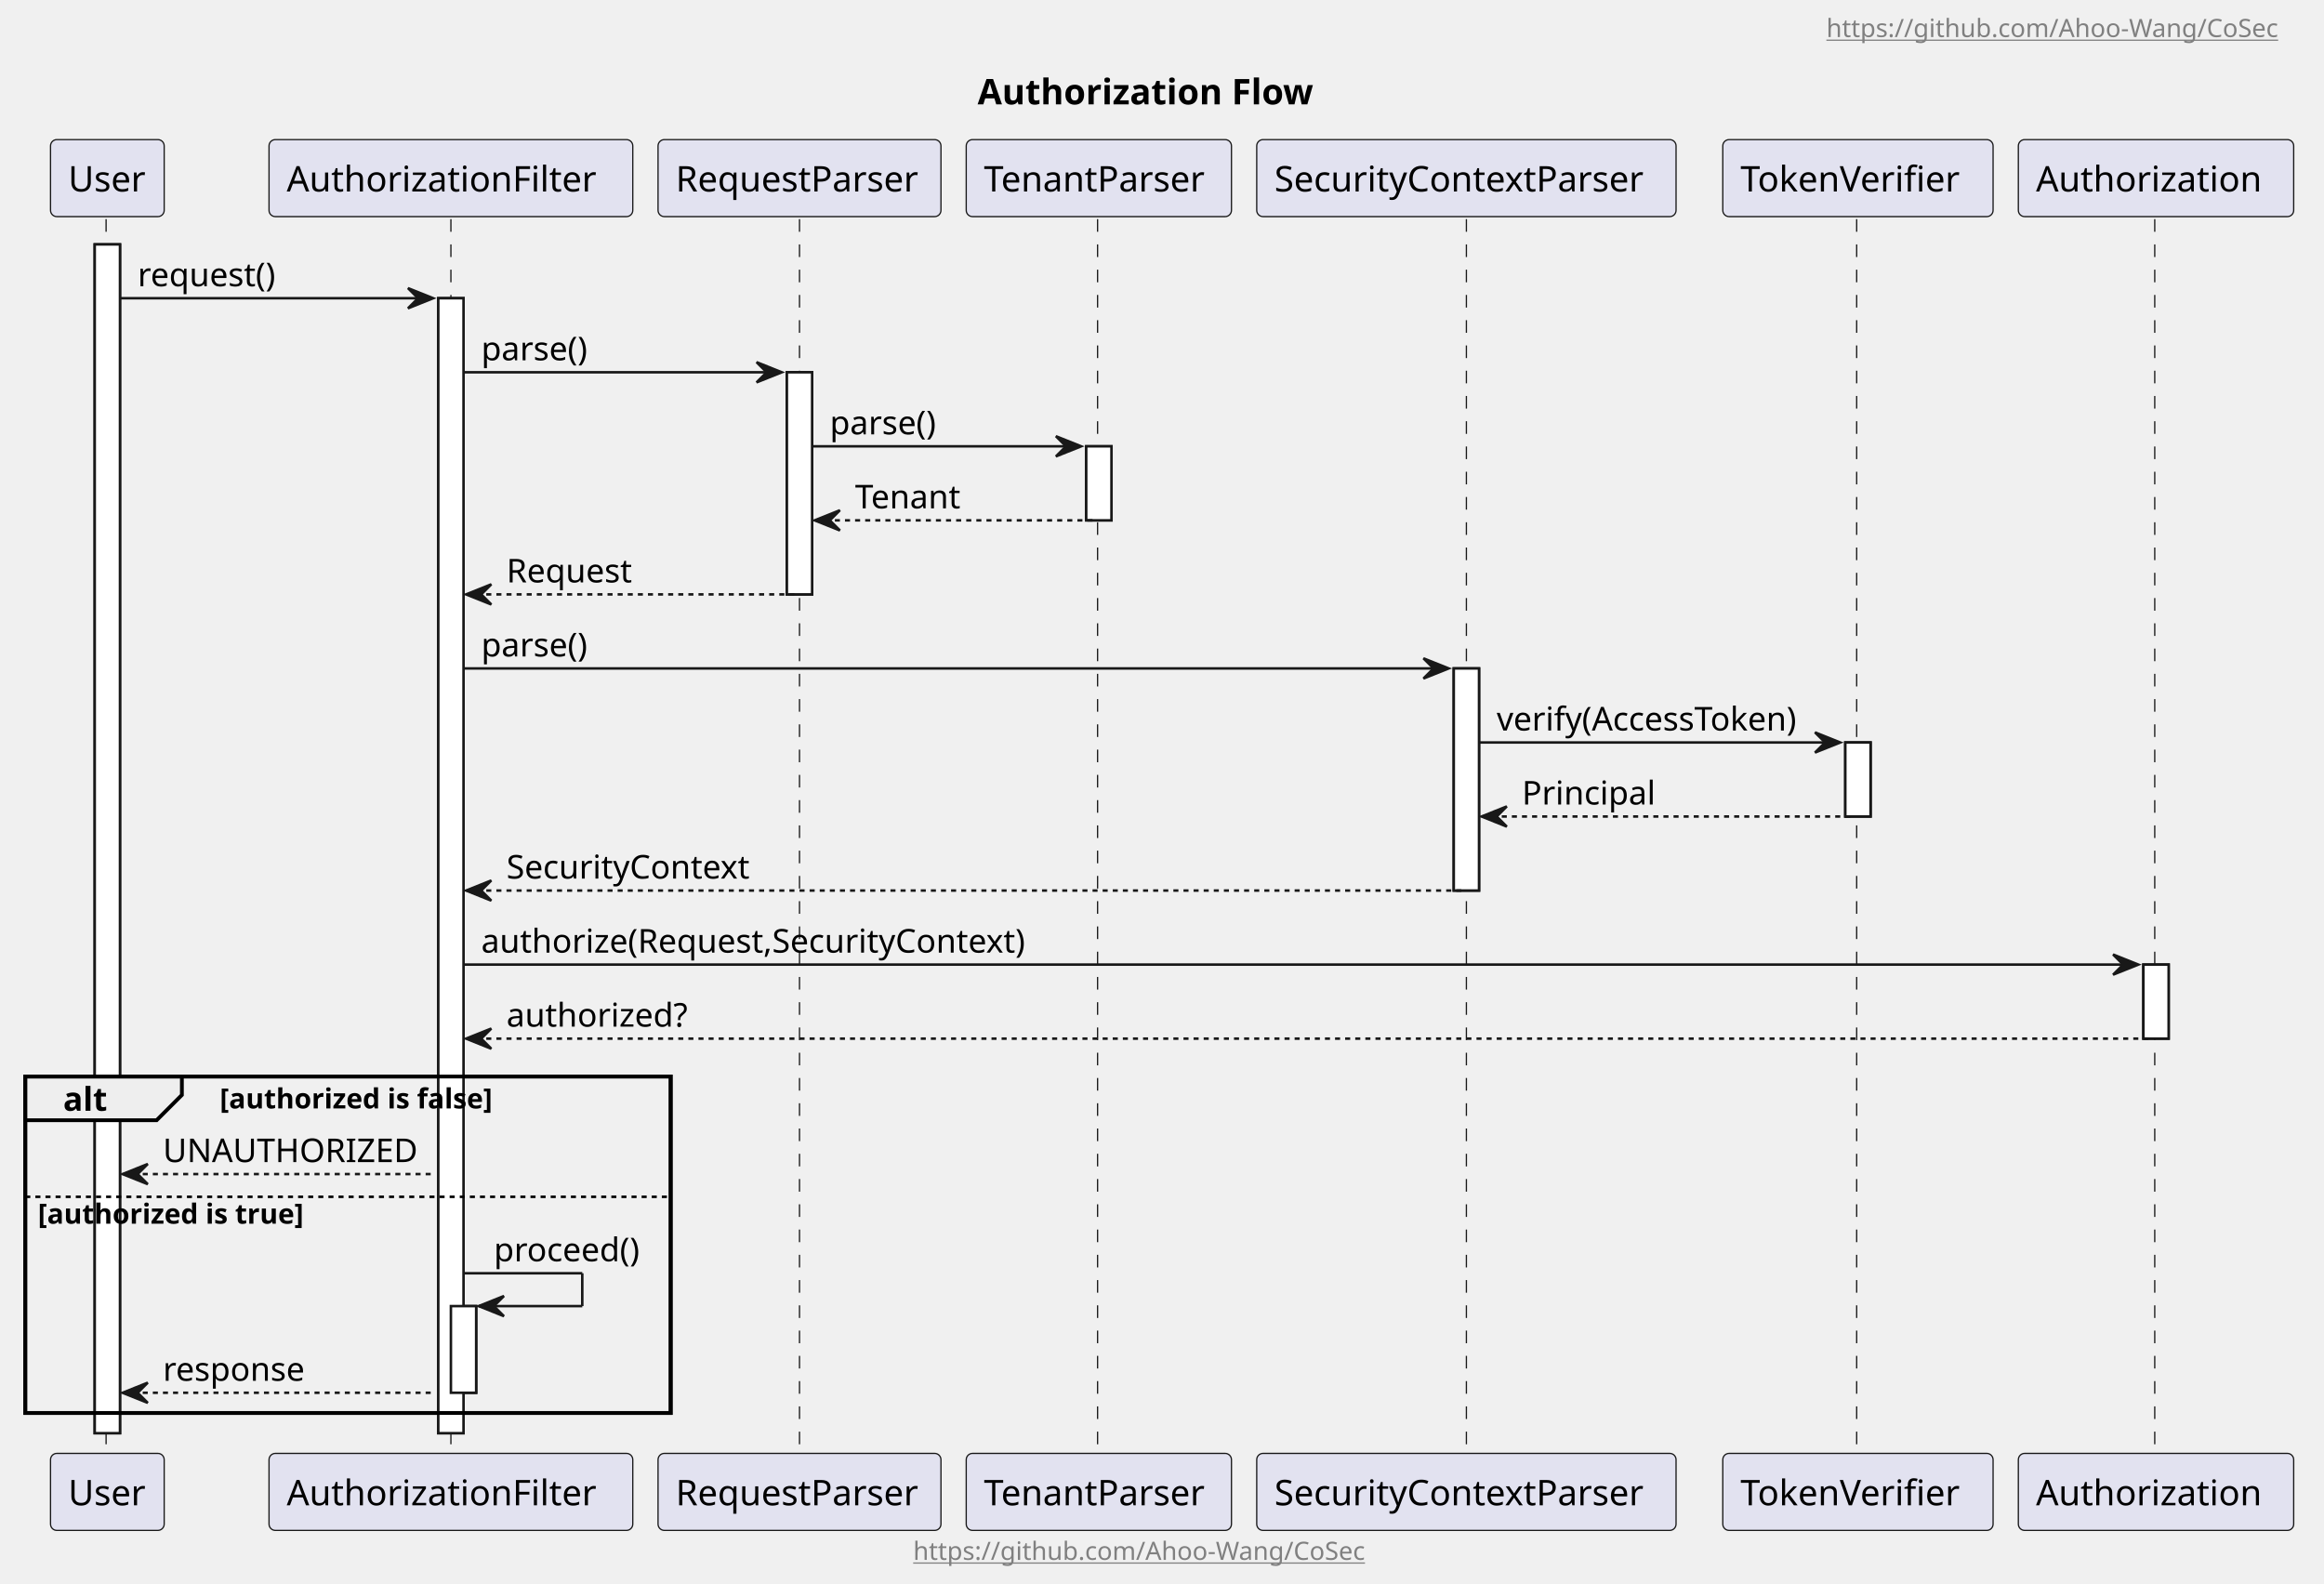
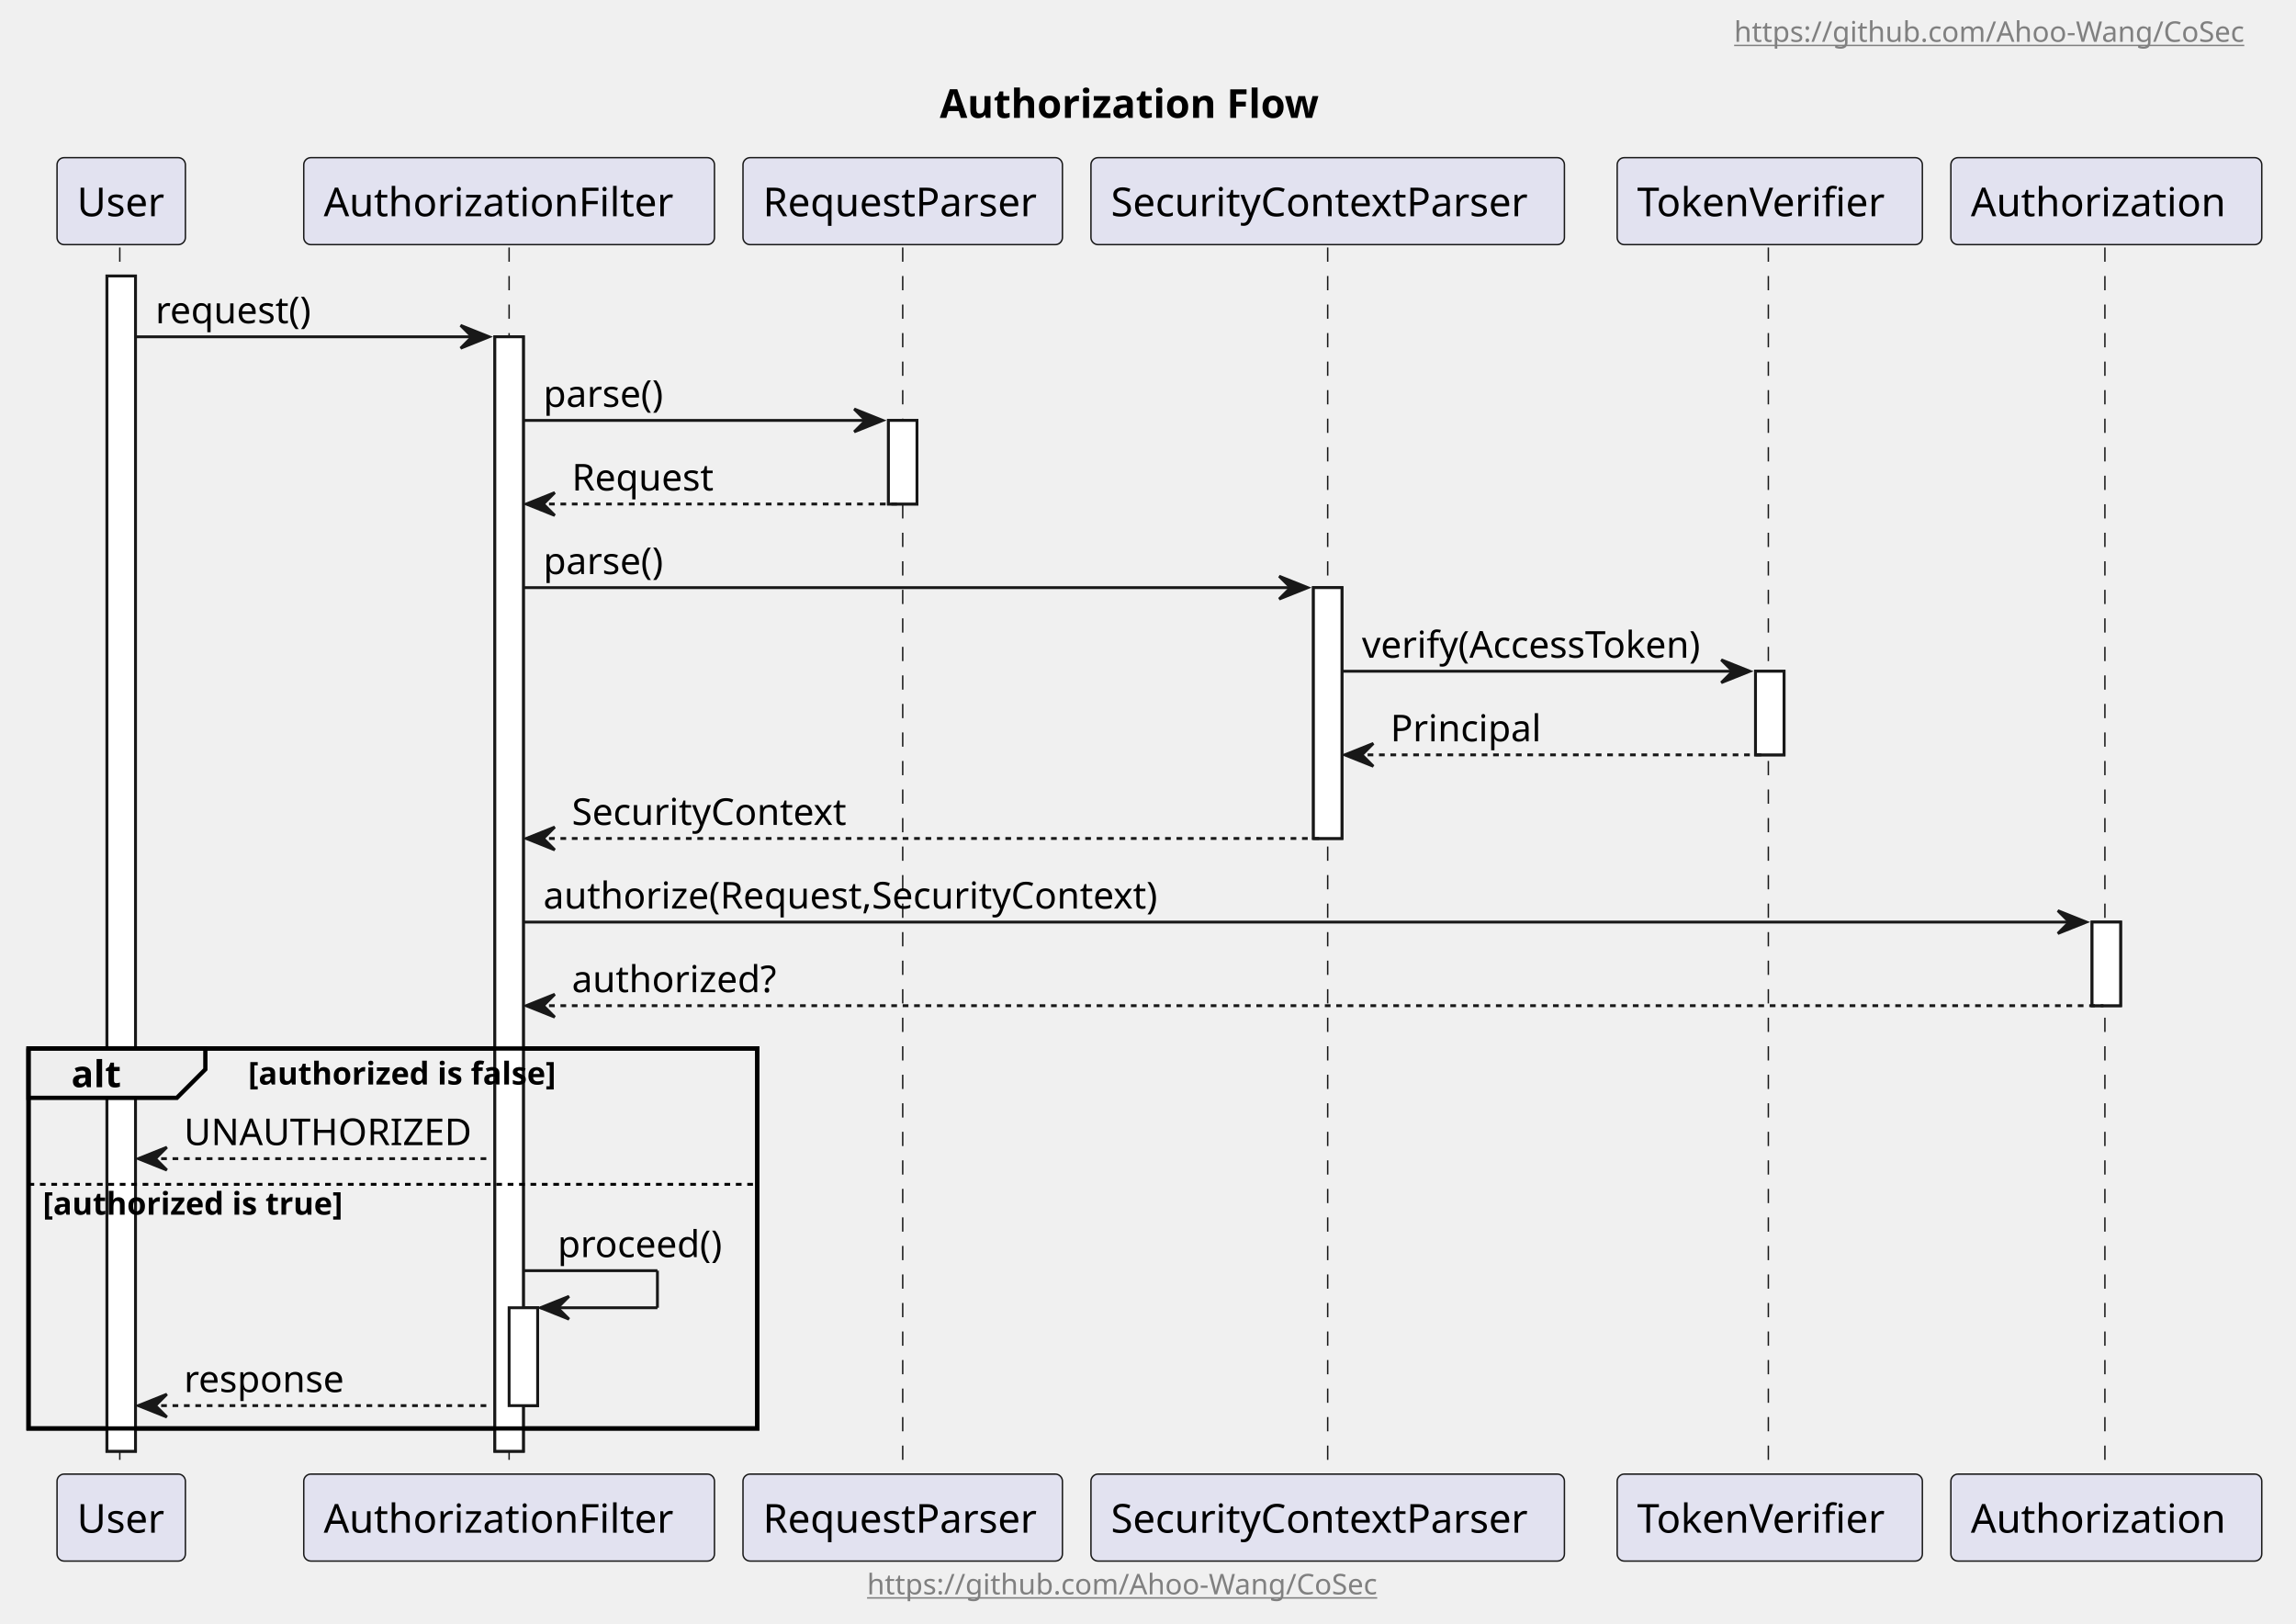
- <svg xmlns="http://www.w3.org/2000/svg" xmlns:xlink="http://www.w3.org/1999/xlink" contentStyleType="text/css" height="627px" preserveAspectRatio="none" style="width:920px;height:627px;background:#FFFFFF;" version="1.1" viewBox="0 0 920 627" width="920px" zoomAndPan="magnify">
+ <svg xmlns="http://www.w3.org/2000/svg" xmlns:xlink="http://www.w3.org/1999/xlink" contentStyleType="text/css" height="569px" preserveAspectRatio="none" style="width:805px;height:569px;background:#FFFFFF;" version="1.1" viewBox="0 0 805 569" width="805px" zoomAndPan="magnify">
  <defs />
  <g>
-     <text fill="#000000" font-family="sans-serif" font-size="14" font-weight="bold" lengthAdjust="spacing" textLength="138" x="387" y="41.312">Authorization Flow</text>
-     <rect fill="#FFFFFF" height="470.613" style="stroke:#181818;stroke-width:1.0;" width="10" x="37.5" y="96.754" />
-     <rect fill="#FFFFFF" height="449.303" style="stroke:#181818;stroke-width:1.0;" width="10" x="173.5" y="118.064" />
-     <rect fill="#FFFFFF" height="34.31" style="stroke:#181818;stroke-width:1.0;" width="10" x="178.5" y="517.057" />
-     <rect fill="#FFFFFF" height="87.932" style="stroke:#181818;stroke-width:1.0;" width="10" x="311.5" y="147.375" />
-     <rect fill="#FFFFFF" height="29.311" style="stroke:#181818;stroke-width:1.0;" width="10" x="430" y="176.685" />
-     <rect fill="#FFFFFF" height="87.932" style="stroke:#181818;stroke-width:1.0;" width="10" x="575.5" y="264.617" />
-     <rect fill="#FFFFFF" height="29.311" style="stroke:#181818;stroke-width:1.0;" width="10" x="730.5" y="293.928" />
-     <rect fill="#FFFFFF" height="29.311" style="stroke:#181818;stroke-width:1.0;" width="10" x="848.5" y="381.859" />
-     <rect fill="none" height="133.197" style="stroke:#000000;stroke-width:1.5;" width="255.5" x="10" y="426.17" />
-     <line style="stroke:#181818;stroke-width:0.5;stroke-dasharray:5.0,5.0;" x1="42" x2="42" y1="86.754" y2="576.367" />
-     <line style="stroke:#181818;stroke-width:0.5;stroke-dasharray:5.0,5.0;" x1="178.5" x2="178.5" y1="86.754" y2="576.367" />
-     <line style="stroke:#181818;stroke-width:0.5;stroke-dasharray:5.0,5.0;" x1="316.5" x2="316.5" y1="86.754" y2="576.367" />
-     <line style="stroke:#181818;stroke-width:0.5;stroke-dasharray:5.0,5.0;" x1="434.5" x2="434.5" y1="86.754" y2="576.367" />
-     <line style="stroke:#181818;stroke-width:0.5;stroke-dasharray:5.0,5.0;" x1="580.5" x2="580.5" y1="86.754" y2="576.367" />
-     <line style="stroke:#181818;stroke-width:0.5;stroke-dasharray:5.0,5.0;" x1="735" x2="735" y1="86.754" y2="576.367" />
-     <line style="stroke:#181818;stroke-width:0.5;stroke-dasharray:5.0,5.0;" x1="853" x2="853" y1="86.754" y2="576.367" />
+     <text fill="#000000" font-family="sans-serif" font-size="14" font-weight="bold" lengthAdjust="spacing" textLength="138" x="329.5" y="41.312">Authorization Flow</text>
+     <rect fill="#FFFFFF" height="411.992" style="stroke:#181818;stroke-width:1.0;" width="10" x="37.5" y="96.754" />
+     <rect fill="#FFFFFF" height="390.682" style="stroke:#181818;stroke-width:1.0;" width="10" x="173.5" y="118.064" />
+     <rect fill="#FFFFFF" height="34.31" style="stroke:#181818;stroke-width:1.0;" width="10" x="178.5" y="458.435" />
+     <rect fill="#FFFFFF" height="29.311" style="stroke:#181818;stroke-width:1.0;" width="10" x="311.5" y="147.375" />
+     <rect fill="#FFFFFF" height="87.932" style="stroke:#181818;stroke-width:1.0;" width="10" x="460.5" y="205.996" />
+     <rect fill="#FFFFFF" height="29.311" style="stroke:#181818;stroke-width:1.0;" width="10" x="615.5" y="235.307" />
+     <rect fill="#FFFFFF" height="29.311" style="stroke:#181818;stroke-width:1.0;" width="10" x="733.5" y="323.238" />
+     <rect fill="none" height="133.197" style="stroke:#000000;stroke-width:1.5;" width="255.5" x="10" y="367.549" />
+     <line style="stroke:#181818;stroke-width:0.5;stroke-dasharray:5.0,5.0;" x1="42" x2="42" y1="86.754" y2="517.746" />
+     <line style="stroke:#181818;stroke-width:0.5;stroke-dasharray:5.0,5.0;" x1="178.5" x2="178.5" y1="86.754" y2="517.746" />
+     <line style="stroke:#181818;stroke-width:0.5;stroke-dasharray:5.0,5.0;" x1="316.5" x2="316.5" y1="86.754" y2="517.746" />
+     <line style="stroke:#181818;stroke-width:0.5;stroke-dasharray:5.0,5.0;" x1="465.5" x2="465.5" y1="86.754" y2="517.746" />
+     <line style="stroke:#181818;stroke-width:0.5;stroke-dasharray:5.0,5.0;" x1="620" x2="620" y1="86.754" y2="517.746" />
+     <line style="stroke:#181818;stroke-width:0.5;stroke-dasharray:5.0,5.0;" x1="738" x2="738" y1="86.754" y2="517.746" />
    <rect fill="#E2E2F0" height="30.488" rx="2.5" ry="2.5" style="stroke:#181818;stroke-width:0.5;" width="45" x="20" y="55.266" />
    <text fill="#000000" font-family="sans-serif" font-size="14" lengthAdjust="spacing" textLength="31" x="27" y="75.801">User</text>
-     <rect fill="#E2E2F0" height="30.488" rx="2.5" ry="2.5" style="stroke:#181818;stroke-width:0.5;" width="45" x="20" y="575.367" />
-     <text fill="#000000" font-family="sans-serif" font-size="14" lengthAdjust="spacing" textLength="31" x="27" y="595.902">User</text>
+     <rect fill="#E2E2F0" height="30.488" rx="2.5" ry="2.5" style="stroke:#181818;stroke-width:0.5;" width="45" x="20" y="516.746" />
+     <text fill="#000000" font-family="sans-serif" font-size="14" lengthAdjust="spacing" textLength="31" x="27" y="537.281">User</text>
    <rect fill="#E2E2F0" height="30.488" rx="2.5" ry="2.5" style="stroke:#181818;stroke-width:0.5;" width="144" x="106.5" y="55.266" />
    <text fill="#000000" font-family="sans-serif" font-size="14" lengthAdjust="spacing" textLength="130" x="113.5" y="75.801">AuthorizationFilter</text>
-     <rect fill="#E2E2F0" height="30.488" rx="2.5" ry="2.5" style="stroke:#181818;stroke-width:0.5;" width="144" x="106.5" y="575.367" />
-     <text fill="#000000" font-family="sans-serif" font-size="14" lengthAdjust="spacing" textLength="130" x="113.5" y="595.902">AuthorizationFilter</text>
+     <rect fill="#E2E2F0" height="30.488" rx="2.5" ry="2.5" style="stroke:#181818;stroke-width:0.5;" width="144" x="106.5" y="516.746" />
+     <text fill="#000000" font-family="sans-serif" font-size="14" lengthAdjust="spacing" textLength="130" x="113.5" y="537.281">AuthorizationFilter</text>
    <rect fill="#E2E2F0" height="30.488" rx="2.5" ry="2.5" style="stroke:#181818;stroke-width:0.5;" width="112" x="260.5" y="55.266" />
    <text fill="#000000" font-family="sans-serif" font-size="14" lengthAdjust="spacing" textLength="98" x="267.5" y="75.801">RequestParser</text>
-     <rect fill="#E2E2F0" height="30.488" rx="2.5" ry="2.5" style="stroke:#181818;stroke-width:0.5;" width="112" x="260.5" y="575.367" />
-     <text fill="#000000" font-family="sans-serif" font-size="14" lengthAdjust="spacing" textLength="98" x="267.5" y="595.902">RequestParser</text>
-     <rect fill="#E2E2F0" height="30.488" rx="2.5" ry="2.5" style="stroke:#181818;stroke-width:0.5;" width="105" x="382.5" y="55.266" />
-     <text fill="#000000" font-family="sans-serif" font-size="14" lengthAdjust="spacing" textLength="91" x="389.5" y="75.801">TenantParser</text>
-     <rect fill="#E2E2F0" height="30.488" rx="2.5" ry="2.5" style="stroke:#181818;stroke-width:0.5;" width="105" x="382.5" y="575.367" />
-     <text fill="#000000" font-family="sans-serif" font-size="14" lengthAdjust="spacing" textLength="91" x="389.5" y="595.902">TenantParser</text>
-     <rect fill="#E2E2F0" height="30.488" rx="2.5" ry="2.5" style="stroke:#181818;stroke-width:0.5;" width="166" x="497.5" y="55.266" />
-     <text fill="#000000" font-family="sans-serif" font-size="14" lengthAdjust="spacing" textLength="152" x="504.5" y="75.801">SecurityContextParser</text>
-     <rect fill="#E2E2F0" height="30.488" rx="2.5" ry="2.5" style="stroke:#181818;stroke-width:0.5;" width="166" x="497.5" y="575.367" />
-     <text fill="#000000" font-family="sans-serif" font-size="14" lengthAdjust="spacing" textLength="152" x="504.5" y="595.902">SecurityContextParser</text>
-     <rect fill="#E2E2F0" height="30.488" rx="2.5" ry="2.5" style="stroke:#181818;stroke-width:0.5;" width="107" x="682" y="55.266" />
-     <text fill="#000000" font-family="sans-serif" font-size="14" lengthAdjust="spacing" textLength="93" x="689" y="75.801">TokenVerifier</text>
-     <rect fill="#E2E2F0" height="30.488" rx="2.5" ry="2.5" style="stroke:#181818;stroke-width:0.5;" width="107" x="682" y="575.367" />
-     <text fill="#000000" font-family="sans-serif" font-size="14" lengthAdjust="spacing" textLength="93" x="689" y="595.902">TokenVerifier</text>
-     <rect fill="#E2E2F0" height="30.488" rx="2.5" ry="2.5" style="stroke:#181818;stroke-width:0.5;" width="109" x="799" y="55.266" />
-     <text fill="#000000" font-family="sans-serif" font-size="14" lengthAdjust="spacing" textLength="95" x="806" y="75.801">Authorization</text>
-     <rect fill="#E2E2F0" height="30.488" rx="2.5" ry="2.5" style="stroke:#181818;stroke-width:0.5;" width="109" x="799" y="575.367" />
-     <text fill="#000000" font-family="sans-serif" font-size="14" lengthAdjust="spacing" textLength="95" x="806" y="595.902">Authorization</text>
-     <rect fill="#FFFFFF" height="470.613" style="stroke:#181818;stroke-width:1.0;" width="10" x="37.5" y="96.754" />
-     <rect fill="#FFFFFF" height="449.303" style="stroke:#181818;stroke-width:1.0;" width="10" x="173.5" y="118.064" />
-     <rect fill="#FFFFFF" height="34.31" style="stroke:#181818;stroke-width:1.0;" width="10" x="178.5" y="517.057" />
-     <rect fill="#FFFFFF" height="87.932" style="stroke:#181818;stroke-width:1.0;" width="10" x="311.5" y="147.375" />
-     <rect fill="#FFFFFF" height="29.311" style="stroke:#181818;stroke-width:1.0;" width="10" x="430" y="176.685" />
-     <rect fill="#FFFFFF" height="87.932" style="stroke:#181818;stroke-width:1.0;" width="10" x="575.5" y="264.617" />
-     <rect fill="#FFFFFF" height="29.311" style="stroke:#181818;stroke-width:1.0;" width="10" x="730.5" y="293.928" />
-     <rect fill="#FFFFFF" height="29.311" style="stroke:#181818;stroke-width:1.0;" width="10" x="848.5" y="381.859" />
+     <rect fill="#E2E2F0" height="30.488" rx="2.5" ry="2.5" style="stroke:#181818;stroke-width:0.5;" width="112" x="260.5" y="516.746" />
+     <text fill="#000000" font-family="sans-serif" font-size="14" lengthAdjust="spacing" textLength="98" x="267.5" y="537.281">RequestParser</text>
+     <rect fill="#E2E2F0" height="30.488" rx="2.5" ry="2.5" style="stroke:#181818;stroke-width:0.5;" width="166" x="382.5" y="55.266" />
+     <text fill="#000000" font-family="sans-serif" font-size="14" lengthAdjust="spacing" textLength="152" x="389.5" y="75.801">SecurityContextParser</text>
+     <rect fill="#E2E2F0" height="30.488" rx="2.5" ry="2.5" style="stroke:#181818;stroke-width:0.5;" width="166" x="382.5" y="516.746" />
+     <text fill="#000000" font-family="sans-serif" font-size="14" lengthAdjust="spacing" textLength="152" x="389.5" y="537.281">SecurityContextParser</text>
+     <rect fill="#E2E2F0" height="30.488" rx="2.5" ry="2.5" style="stroke:#181818;stroke-width:0.5;" width="107" x="567" y="55.266" />
+     <text fill="#000000" font-family="sans-serif" font-size="14" lengthAdjust="spacing" textLength="93" x="574" y="75.801">TokenVerifier</text>
+     <rect fill="#E2E2F0" height="30.488" rx="2.5" ry="2.5" style="stroke:#181818;stroke-width:0.5;" width="107" x="567" y="516.746" />
+     <text fill="#000000" font-family="sans-serif" font-size="14" lengthAdjust="spacing" textLength="93" x="574" y="537.281">TokenVerifier</text>
+     <rect fill="#E2E2F0" height="30.488" rx="2.5" ry="2.5" style="stroke:#181818;stroke-width:0.5;" width="109" x="684" y="55.266" />
+     <text fill="#000000" font-family="sans-serif" font-size="14" lengthAdjust="spacing" textLength="95" x="691" y="75.801">Authorization</text>
+     <rect fill="#E2E2F0" height="30.488" rx="2.5" ry="2.5" style="stroke:#181818;stroke-width:0.5;" width="109" x="684" y="516.746" />
+     <text fill="#000000" font-family="sans-serif" font-size="14" lengthAdjust="spacing" textLength="95" x="691" y="537.281">Authorization</text>
+     <rect fill="#FFFFFF" height="411.992" style="stroke:#181818;stroke-width:1.0;" width="10" x="37.5" y="96.754" />
+     <rect fill="#FFFFFF" height="390.682" style="stroke:#181818;stroke-width:1.0;" width="10" x="173.5" y="118.064" />
+     <rect fill="#FFFFFF" height="34.31" style="stroke:#181818;stroke-width:1.0;" width="10" x="178.5" y="458.435" />
+     <rect fill="#FFFFFF" height="29.311" style="stroke:#181818;stroke-width:1.0;" width="10" x="311.5" y="147.375" />
+     <rect fill="#FFFFFF" height="87.932" style="stroke:#181818;stroke-width:1.0;" width="10" x="460.5" y="205.996" />
+     <rect fill="#FFFFFF" height="29.311" style="stroke:#181818;stroke-width:1.0;" width="10" x="615.5" y="235.307" />
+     <rect fill="#FFFFFF" height="29.311" style="stroke:#181818;stroke-width:1.0;" width="10" x="733.5" y="323.238" />
    <polygon fill="#181818" points="161.5,114.064,171.5,118.064,161.5,122.064,165.5,118.064" style="stroke:#181818;stroke-width:1.0;" />
    <line style="stroke:#181818;stroke-width:1.0;" x1="47.5" x2="167.5" y1="118.064" y2="118.064" />
    <text fill="#000000" font-family="sans-serif" font-size="13" lengthAdjust="spacing" textLength="55" x="54.5" y="113.322">request()</text>
    <polygon fill="#181818" points="299.5,143.375,309.5,147.375,299.5,151.375,303.5,147.375" style="stroke:#181818;stroke-width:1.0;" />
    <line style="stroke:#181818;stroke-width:1.0;" x1="183.5" x2="305.5" y1="147.375" y2="147.375" />
    <text fill="#000000" font-family="sans-serif" font-size="13" lengthAdjust="spacing" textLength="42" x="190.5" y="142.633">parse()</text>
-     <polygon fill="#181818" points="418,172.685,428,176.685,418,180.685,422,176.685" style="stroke:#181818;stroke-width:1.0;" />
-     <line style="stroke:#181818;stroke-width:1.0;" x1="321.5" x2="424" y1="176.685" y2="176.685" />
-     <text fill="#000000" font-family="sans-serif" font-size="13" lengthAdjust="spacing" textLength="42" x="328.5" y="171.943">parse()</text>
-     <polygon fill="#181818" points="332.5,201.996,322.5,205.996,332.5,209.996,328.5,205.996" style="stroke:#181818;stroke-width:1.0;" />
-     <line style="stroke:#181818;stroke-width:1.0;stroke-dasharray:2.0,2.0;" x1="326.5" x2="434" y1="205.996" y2="205.996" />
-     <text fill="#000000" font-family="sans-serif" font-size="13" lengthAdjust="spacing" textLength="43" x="338.5" y="201.254">Tenant</text>
-     <polygon fill="#181818" points="194.5,231.307,184.5,235.307,194.5,239.307,190.5,235.307" style="stroke:#181818;stroke-width:1.0;" />
-     <line style="stroke:#181818;stroke-width:1.0;stroke-dasharray:2.0,2.0;" x1="188.5" x2="315.5" y1="235.307" y2="235.307" />
-     <text fill="#000000" font-family="sans-serif" font-size="13" lengthAdjust="spacing" textLength="50" x="200.5" y="230.565">Request</text>
-     <polygon fill="#181818" points="563.5,260.617,573.5,264.617,563.5,268.617,567.5,264.617" style="stroke:#181818;stroke-width:1.0;" />
-     <line style="stroke:#181818;stroke-width:1.0;" x1="183.5" x2="569.5" y1="264.617" y2="264.617" />
-     <text fill="#000000" font-family="sans-serif" font-size="13" lengthAdjust="spacing" textLength="42" x="190.5" y="259.875">parse()</text>
-     <polygon fill="#181818" points="718.5,289.928,728.5,293.928,718.5,297.928,722.5,293.928" style="stroke:#181818;stroke-width:1.0;" />
-     <line style="stroke:#181818;stroke-width:1.0;" x1="585.5" x2="724.5" y1="293.928" y2="293.928" />
-     <text fill="#000000" font-family="sans-serif" font-size="13" lengthAdjust="spacing" textLength="126" x="592.5" y="289.185">verify(AccessToken)</text>
-     <polygon fill="#181818" points="596.5,319.238,586.5,323.238,596.5,327.238,592.5,323.238" style="stroke:#181818;stroke-width:1.0;" />
-     <line style="stroke:#181818;stroke-width:1.0;stroke-dasharray:2.0,2.0;" x1="590.5" x2="734.5" y1="323.238" y2="323.238" />
-     <text fill="#000000" font-family="sans-serif" font-size="13" lengthAdjust="spacing" textLength="54" x="602.5" y="318.496">Principal</text>
+     <polygon fill="#181818" points="194.5,172.685,184.5,176.685,194.5,180.685,190.5,176.685" style="stroke:#181818;stroke-width:1.0;" />
+     <line style="stroke:#181818;stroke-width:1.0;stroke-dasharray:2.0,2.0;" x1="188.5" x2="315.5" y1="176.685" y2="176.685" />
+     <text fill="#000000" font-family="sans-serif" font-size="13" lengthAdjust="spacing" textLength="50" x="200.5" y="171.943">Request</text>
+     <polygon fill="#181818" points="448.5,201.996,458.5,205.996,448.5,209.996,452.5,205.996" style="stroke:#181818;stroke-width:1.0;" />
+     <line style="stroke:#181818;stroke-width:1.0;" x1="183.5" x2="454.5" y1="205.996" y2="205.996" />
+     <text fill="#000000" font-family="sans-serif" font-size="13" lengthAdjust="spacing" textLength="42" x="190.5" y="201.254">parse()</text>
+     <polygon fill="#181818" points="603.5,231.307,613.5,235.307,603.5,239.307,607.5,235.307" style="stroke:#181818;stroke-width:1.0;" />
+     <line style="stroke:#181818;stroke-width:1.0;" x1="470.5" x2="609.5" y1="235.307" y2="235.307" />
+     <text fill="#000000" font-family="sans-serif" font-size="13" lengthAdjust="spacing" textLength="126" x="477.5" y="230.565">verify(AccessToken)</text>
+     <polygon fill="#181818" points="481.5,260.617,471.5,264.617,481.5,268.617,477.5,264.617" style="stroke:#181818;stroke-width:1.0;" />
+     <line style="stroke:#181818;stroke-width:1.0;stroke-dasharray:2.0,2.0;" x1="475.5" x2="619.5" y1="264.617" y2="264.617" />
+     <text fill="#000000" font-family="sans-serif" font-size="13" lengthAdjust="spacing" textLength="54" x="487.5" y="259.875">Principal</text>
+     <polygon fill="#181818" points="194.5,289.928,184.5,293.928,194.5,297.928,190.5,293.928" style="stroke:#181818;stroke-width:1.0;" />
+     <line style="stroke:#181818;stroke-width:1.0;stroke-dasharray:2.0,2.0;" x1="188.5" x2="464.5" y1="293.928" y2="293.928" />
+     <text fill="#000000" font-family="sans-serif" font-size="13" lengthAdjust="spacing" textLength="100" x="200.5" y="289.185">SecurityContext</text>
+     <polygon fill="#181818" points="721.5,319.238,731.5,323.238,721.5,327.238,725.5,323.238" style="stroke:#181818;stroke-width:1.0;" />
+     <line style="stroke:#181818;stroke-width:1.0;" x1="183.5" x2="727.5" y1="323.238" y2="323.238" />
+     <text fill="#000000" font-family="sans-serif" font-size="13" lengthAdjust="spacing" textLength="221" x="190.5" y="318.496">authorize(Request,SecurityContext)</text>
    <polygon fill="#181818" points="194.5,348.549,184.5,352.549,194.5,356.549,190.5,352.549" style="stroke:#181818;stroke-width:1.0;" />
-     <line style="stroke:#181818;stroke-width:1.0;stroke-dasharray:2.0,2.0;" x1="188.5" x2="579.5" y1="352.549" y2="352.549" />
-     <text fill="#000000" font-family="sans-serif" font-size="13" lengthAdjust="spacing" textLength="100" x="200.5" y="347.807">SecurityContext</text>
-     <polygon fill="#181818" points="836.5,377.859,846.5,381.859,836.5,385.859,840.5,381.859" style="stroke:#181818;stroke-width:1.0;" />
-     <line style="stroke:#181818;stroke-width:1.0;" x1="183.5" x2="842.5" y1="381.859" y2="381.859" />
-     <text fill="#000000" font-family="sans-serif" font-size="13" lengthAdjust="spacing" textLength="221" x="190.5" y="377.117">authorize(Request,SecurityContext)</text>
-     <polygon fill="#181818" points="194.5,407.17,184.5,411.17,194.5,415.17,190.5,411.17" style="stroke:#181818;stroke-width:1.0;" />
-     <line style="stroke:#181818;stroke-width:1.0;stroke-dasharray:2.0,2.0;" x1="188.5" x2="852.5" y1="411.17" y2="411.17" />
-     <text fill="#000000" font-family="sans-serif" font-size="13" lengthAdjust="spacing" textLength="72" x="200.5" y="406.428">authorized?</text>
-     <path d="M10,426.17 L72,426.17 L72,433.481 L62,443.481 L10,443.481 L10,426.17 " fill="#EEEEEE" style="stroke:#000000;stroke-width:1.5;" />
-     <rect fill="none" height="133.197" style="stroke:#000000;stroke-width:1.5;" width="255.5" x="10" y="426.17" />
-     <text fill="#000000" font-family="sans-serif" font-size="13" font-weight="bold" lengthAdjust="spacing" textLength="17" x="25" y="439.738">alt</text>
-     <text fill="#000000" font-family="sans-serif" font-size="11" font-weight="bold" lengthAdjust="spacing" textLength="112" x="87" y="438.805">[authorized is false]</text>
-     <polygon fill="#181818" points="58.5,460.791,48.5,464.791,58.5,468.791,54.5,464.791" style="stroke:#181818;stroke-width:1.0;" />
-     <line style="stroke:#181818;stroke-width:1.0;stroke-dasharray:2.0,2.0;" x1="52.5" x2="172.5" y1="464.791" y2="464.791" />
-     <text fill="#000000" font-family="sans-serif" font-size="13" lengthAdjust="spacing" textLength="102" x="64.5" y="460.049">UNAUTHORIZED</text>
-     <line style="stroke:#000000;stroke-width:1.0;stroke-dasharray:2.0,2.0;" x1="10" x2="265.5" y1="473.791" y2="473.791" />
-     <text fill="#000000" font-family="sans-serif" font-size="11" font-weight="bold" lengthAdjust="spacing" textLength="107" x="15" y="484.426">[authorized is true]</text>
-     <line style="stroke:#181818;stroke-width:1.0;" x1="183.5" x2="230.5" y1="504.057" y2="504.057" />
-     <line style="stroke:#181818;stroke-width:1.0;" x1="230.5" x2="230.5" y1="504.057" y2="517.057" />
-     <line style="stroke:#181818;stroke-width:1.0;" x1="189.5" x2="230.5" y1="517.057" y2="517.057" />
-     <polygon fill="#181818" points="199.5,513.057,189.5,517.057,199.5,521.057,195.5,517.057" style="stroke:#181818;stroke-width:1.0;" />
-     <text fill="#000000" font-family="sans-serif" font-size="13" lengthAdjust="spacing" textLength="58" x="195.5" y="499.315">proceed()</text>
-     <polygon fill="#181818" points="58.5,547.367,48.5,551.367,58.5,555.367,54.5,551.367" style="stroke:#181818;stroke-width:1.0;" />
-     <line style="stroke:#181818;stroke-width:1.0;stroke-dasharray:2.0,2.0;" x1="52.5" x2="172.5" y1="551.367" y2="551.367" />
-     <text fill="#000000" font-family="sans-serif" font-size="13" lengthAdjust="spacing" textLength="57" x="64.5" y="546.625">response</text>
+     <line style="stroke:#181818;stroke-width:1.0;stroke-dasharray:2.0,2.0;" x1="188.5" x2="737.5" y1="352.549" y2="352.549" />
+     <text fill="#000000" font-family="sans-serif" font-size="13" lengthAdjust="spacing" textLength="72" x="200.5" y="347.807">authorized?</text>
+     <path d="M10,367.549 L72,367.549 L72,374.859 L62,384.859 L10,384.859 L10,367.549 " fill="#EEEEEE" style="stroke:#000000;stroke-width:1.5;" />
+     <rect fill="none" height="133.197" style="stroke:#000000;stroke-width:1.5;" width="255.5" x="10" y="367.549" />
+     <text fill="#000000" font-family="sans-serif" font-size="13" font-weight="bold" lengthAdjust="spacing" textLength="17" x="25" y="381.117">alt</text>
+     <text fill="#000000" font-family="sans-serif" font-size="11" font-weight="bold" lengthAdjust="spacing" textLength="112" x="87" y="380.184">[authorized is false]</text>
+     <polygon fill="#181818" points="58.5,402.17,48.5,406.17,58.5,410.17,54.5,406.17" style="stroke:#181818;stroke-width:1.0;" />
+     <line style="stroke:#181818;stroke-width:1.0;stroke-dasharray:2.0,2.0;" x1="52.5" x2="172.5" y1="406.17" y2="406.17" />
+     <text fill="#000000" font-family="sans-serif" font-size="13" lengthAdjust="spacing" textLength="102" x="64.5" y="401.428">UNAUTHORIZED</text>
+     <line style="stroke:#000000;stroke-width:1.0;stroke-dasharray:2.0,2.0;" x1="10" x2="265.5" y1="415.17" y2="415.17" />
+     <text fill="#000000" font-family="sans-serif" font-size="11" font-weight="bold" lengthAdjust="spacing" textLength="107" x="15" y="425.805">[authorized is true]</text>
+     <line style="stroke:#181818;stroke-width:1.0;" x1="183.5" x2="230.5" y1="445.435" y2="445.435" />
+     <line style="stroke:#181818;stroke-width:1.0;" x1="230.5" x2="230.5" y1="445.435" y2="458.435" />
+     <line style="stroke:#181818;stroke-width:1.0;" x1="189.5" x2="230.5" y1="458.435" y2="458.435" />
+     <polygon fill="#181818" points="199.5,454.435,189.5,458.435,199.5,462.435,195.5,458.435" style="stroke:#181818;stroke-width:1.0;" />
+     <text fill="#000000" font-family="sans-serif" font-size="13" lengthAdjust="spacing" textLength="58" x="195.5" y="440.693">proceed()</text>
+     <polygon fill="#181818" points="58.5,488.746,48.5,492.746,58.5,496.746,54.5,492.746" style="stroke:#181818;stroke-width:1.0;" />
+     <line style="stroke:#181818;stroke-width:1.0;stroke-dasharray:2.0,2.0;" x1="52.5" x2="172.5" y1="492.746" y2="492.746" />
+     <text fill="#000000" font-family="sans-serif" font-size="13" lengthAdjust="spacing" textLength="57" x="64.5" y="488.004">response</text>
    <a href="https://github.com/Ahoo-Wang/CoSec" target="_top" title="https://github.com/Ahoo-Wang/CoSec" xlink:actuate="onRequest" xlink:href="https://github.com/Ahoo-Wang/CoSec" xlink:show="new" xlink:title="https://github.com/Ahoo-Wang/CoSec" xlink:type="simple">
-       <text fill="#808080" font-family="sans-serif" font-size="10" lengthAdjust="spacing" text-decoration="underline" textLength="189" x="723" y="14.668">https://github.com/Ahoo-Wang/CoSec</text>
+       <text fill="#808080" font-family="sans-serif" font-size="10" lengthAdjust="spacing" text-decoration="underline" textLength="189" x="608" y="14.668">https://github.com/Ahoo-Wang/CoSec</text>
    </a>
    <a href="https://github.com/Ahoo-Wang/CoSec" target="_top" title="https://github.com/Ahoo-Wang/CoSec" xlink:actuate="onRequest" xlink:href="https://github.com/Ahoo-Wang/CoSec" xlink:show="new" xlink:title="https://github.com/Ahoo-Wang/CoSec" xlink:type="simple">
-       <text fill="#808080" font-family="sans-serif" font-size="10" lengthAdjust="spacing" text-decoration="underline" textLength="189" x="361.5" y="617.523">https://github.com/Ahoo-Wang/CoSec</text>
+       <text fill="#808080" font-family="sans-serif" font-size="10" lengthAdjust="spacing" text-decoration="underline" textLength="189" x="304" y="558.902">https://github.com/Ahoo-Wang/CoSec</text>
    </a>
  </g>
</svg>
